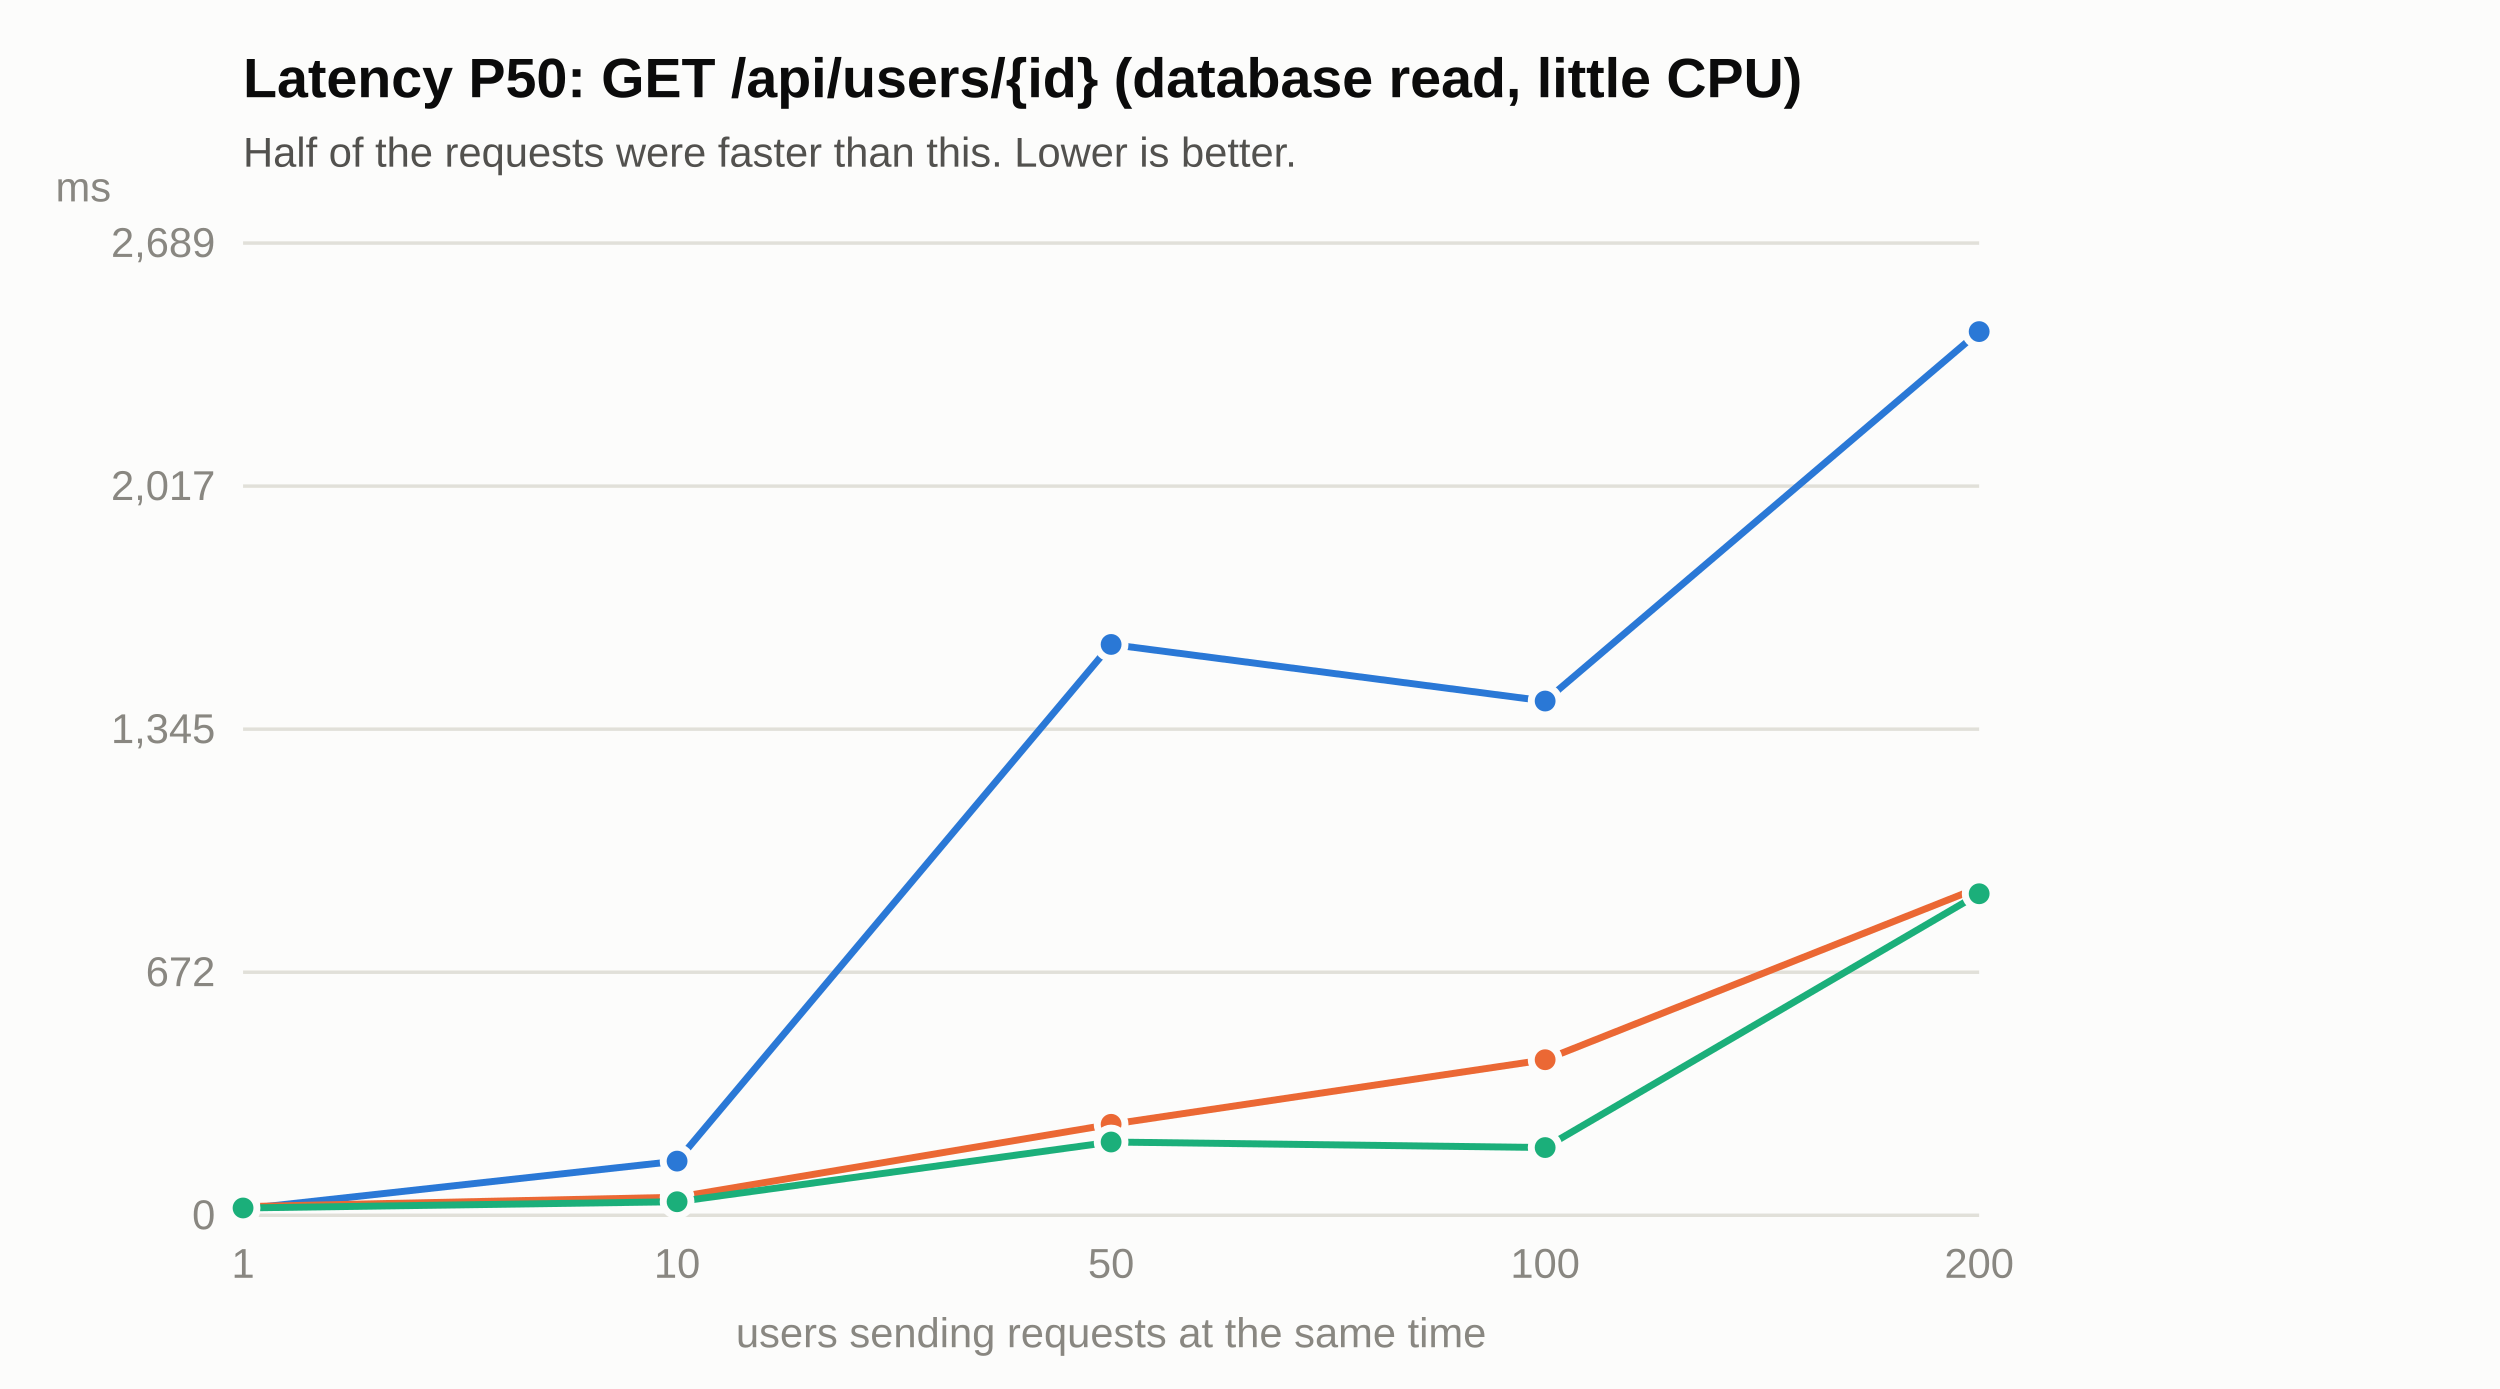
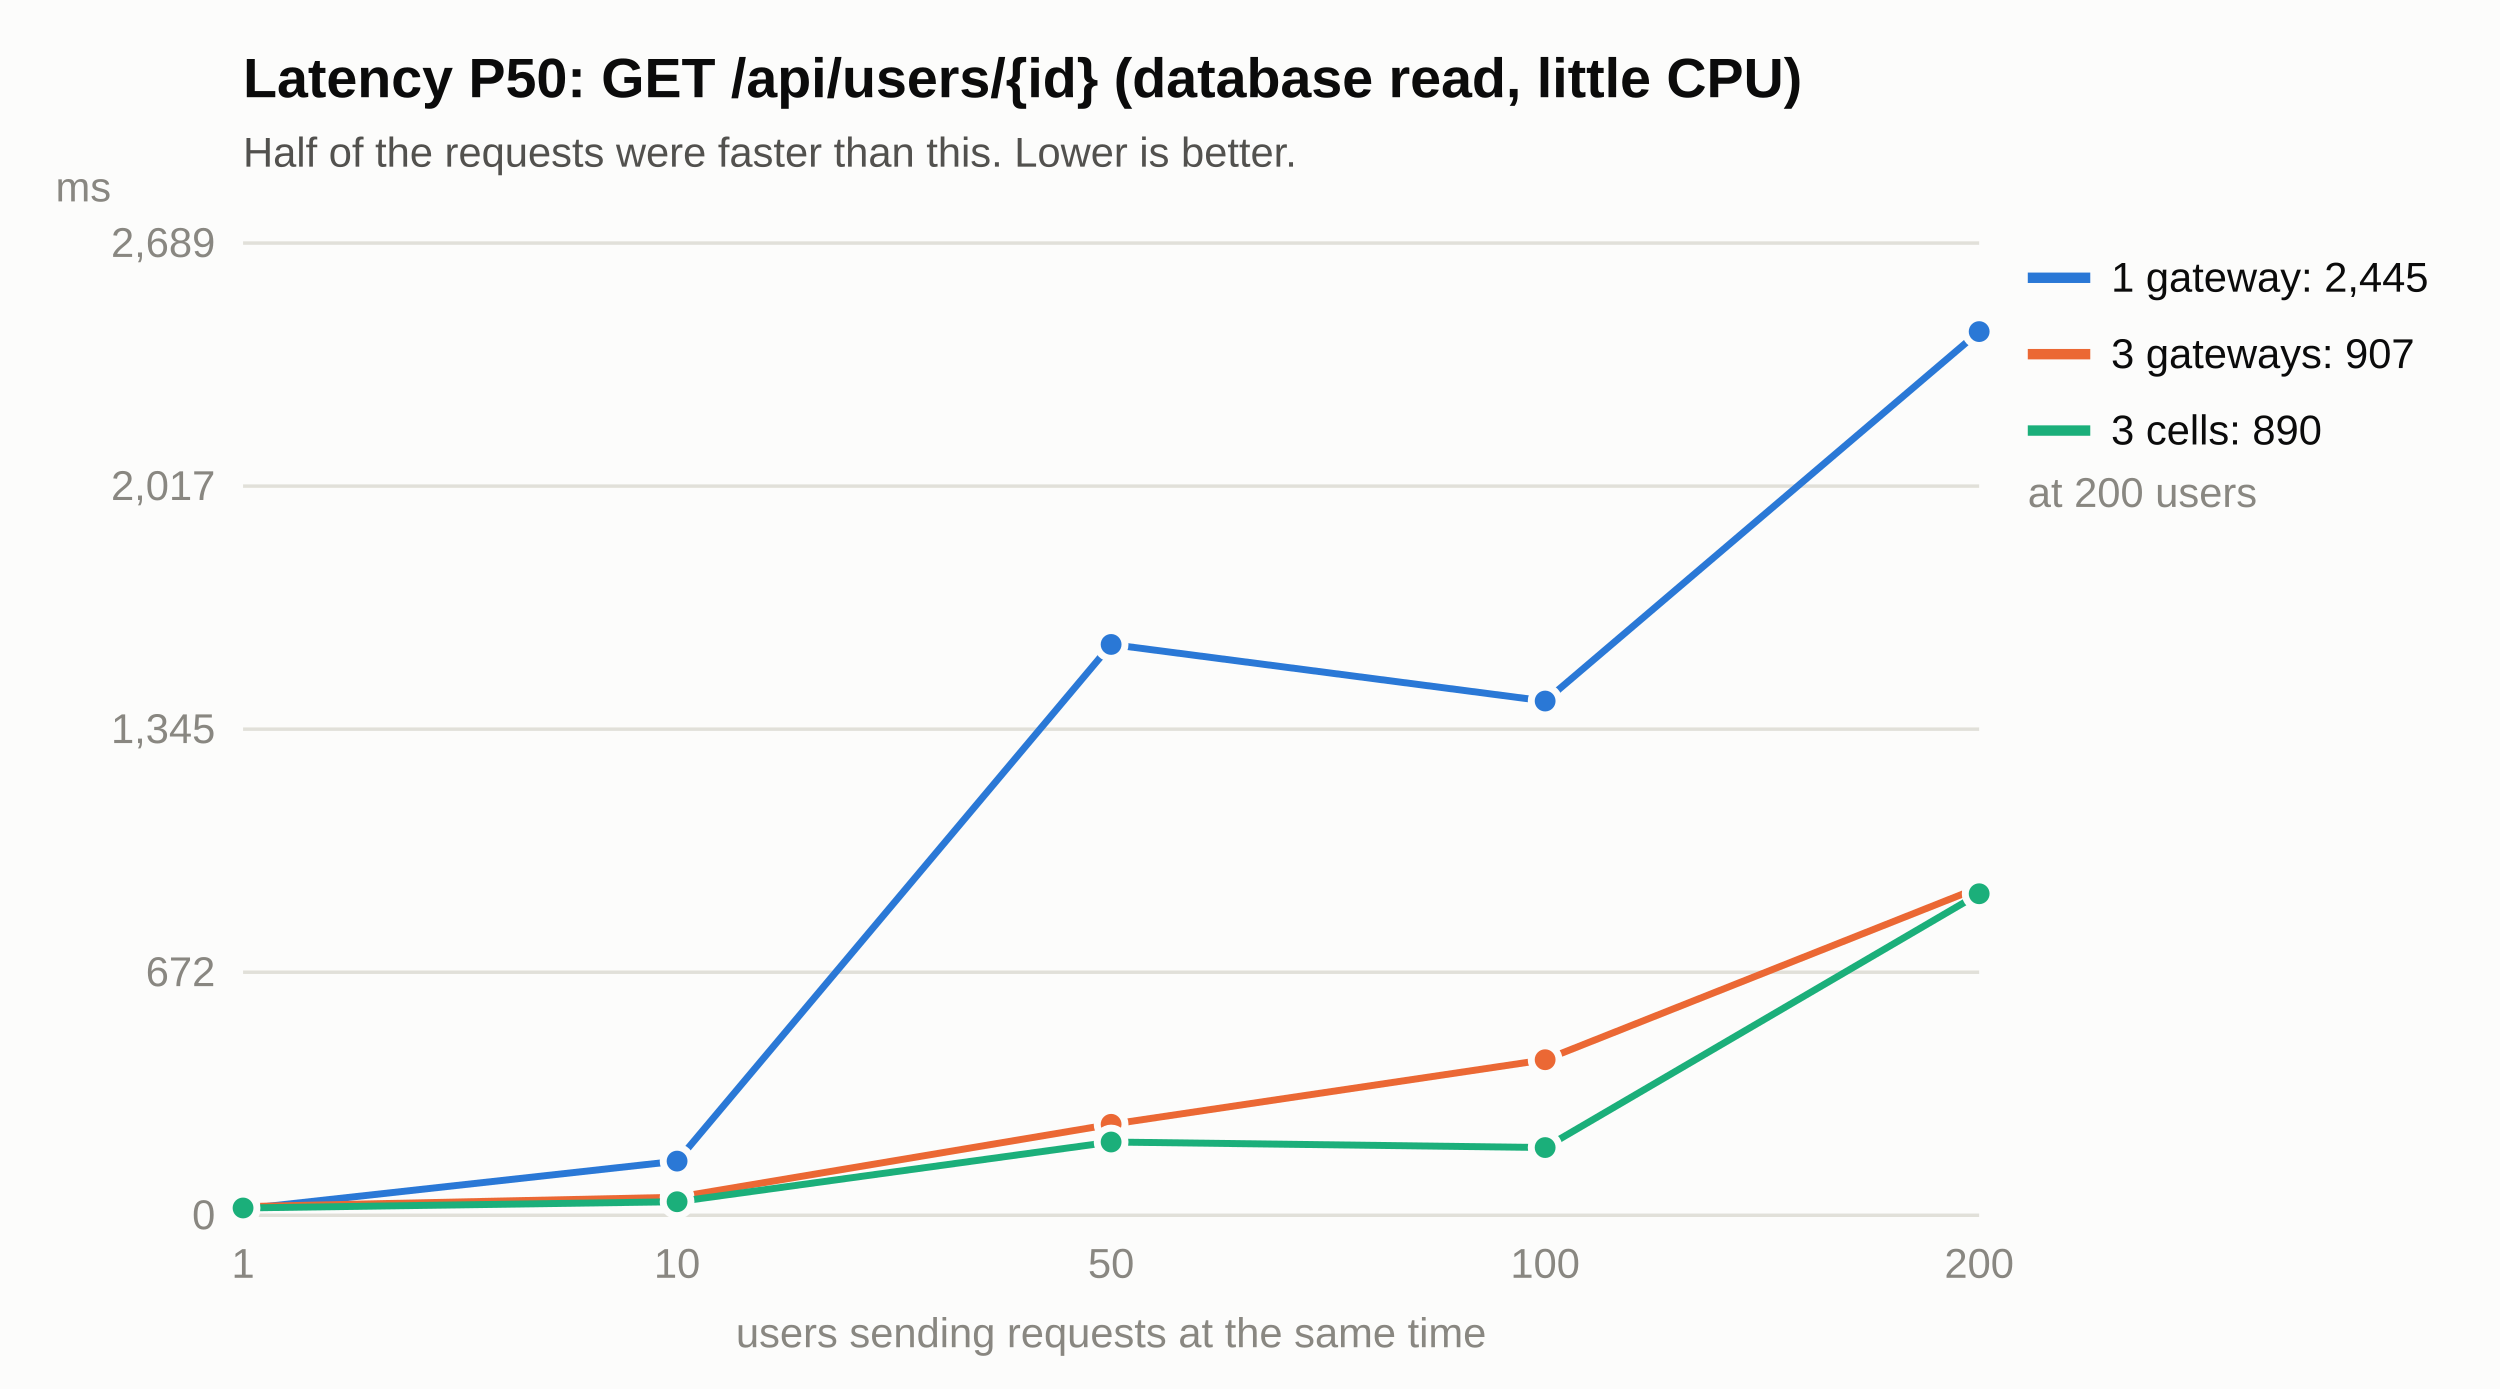
<svg xmlns="http://www.w3.org/2000/svg" width="720" height="400" viewBox="0 0 720 400" font-family="Arial, Helvetica, sans-serif" font-size="12">
  <rect width="720" height="400" fill="#fcfcfb" />
  <text x="70" y="28" font-size="16" font-weight="bold" fill="#0b0b0b">Latency P50: GET /api/users/{id} (database read, little CPU)</text>
  <text x="70" y="48" fill="#52514e">Half of the requests were faster than this. Lower is better.</text>
  <line x1="70" x2="570" y1="350.0" y2="350.0" stroke="#e1e0d9" />
  <text x="62" y="354.0" text-anchor="end" fill="#898781">0</text>
  <line x1="70" x2="570" y1="280.0" y2="280.0" stroke="#e1e0d9" />
  <text x="62" y="284.0" text-anchor="end" fill="#898781">672</text>
  <line x1="70" x2="570" y1="210.0" y2="210.0" stroke="#e1e0d9" />
  <text x="62" y="214.0" text-anchor="end" fill="#898781">1,345</text>
  <line x1="70" x2="570" y1="140.0" y2="140.0" stroke="#e1e0d9" />
  <text x="62" y="144.0" text-anchor="end" fill="#898781">2,017</text>
  <line x1="70" x2="570" y1="70.0" y2="70.0" stroke="#e1e0d9" />
  <text x="62" y="74.0" text-anchor="end" fill="#898781">2,689</text>
  <text x="70.0" y="368" text-anchor="middle" fill="#898781">1</text>
  <text x="195.0" y="368" text-anchor="middle" fill="#898781">10</text>
  <text x="320.0" y="368" text-anchor="middle" fill="#898781">50</text>
  <text x="445.0" y="368" text-anchor="middle" fill="#898781">100</text>
  <text x="570.0" y="368" text-anchor="middle" fill="#898781">200</text>
  <text x="320.0" y="388" text-anchor="middle" fill="#898781">users sending requests at the same time</text>
  <text x="16" y="58" fill="#898781">ms</text>
  <polyline points="70.0,348.2 195.0,334.4 320.0,185.6 445.0,201.9 570.0,95.5" fill="none" stroke="#2a78d6" stroke-width="2" />
  <circle cx="70.0" cy="348.2" r="4" fill="#2a78d6" stroke="#fcfcfb" stroke-width="2" />
  <circle cx="195.0" cy="334.4" r="4" fill="#2a78d6" stroke="#fcfcfb" stroke-width="2" />
  <circle cx="320.0" cy="185.6" r="4" fill="#2a78d6" stroke="#fcfcfb" stroke-width="2" />
  <circle cx="445.0" cy="201.9" r="4" fill="#2a78d6" stroke="#fcfcfb" stroke-width="2" />
  <circle cx="570.0" cy="95.5" r="4" fill="#2a78d6" stroke="#fcfcfb" stroke-width="2" />
  <polyline points="70.0,347.5 195.0,344.8 320.0,323.8 445.0,305.2 570.0,255.6" fill="none" stroke="#eb6834" stroke-width="2" />
  <circle cx="70.0" cy="347.5" r="4" fill="#eb6834" stroke="#fcfcfb" stroke-width="2" />
  <circle cx="195.0" cy="344.8" r="4" fill="#eb6834" stroke="#fcfcfb" stroke-width="2" />
  <circle cx="320.0" cy="323.8" r="4" fill="#eb6834" stroke="#fcfcfb" stroke-width="2" />
  <circle cx="445.0" cy="305.2" r="4" fill="#eb6834" stroke="#fcfcfb" stroke-width="2" />
  <circle cx="570.0" cy="255.6" r="4" fill="#eb6834" stroke="#fcfcfb" stroke-width="2" />
  <polyline points="70.0,347.9 195.0,346.1 320.0,328.9 445.0,330.5 570.0,257.4" fill="none" stroke="#1baf7a" stroke-width="2" />
  <circle cx="70.0" cy="347.9" r="4" fill="#1baf7a" stroke="#fcfcfb" stroke-width="2" />
  <circle cx="195.0" cy="346.1" r="4" fill="#1baf7a" stroke="#fcfcfb" stroke-width="2" />
  <circle cx="320.0" cy="328.9" r="4" fill="#1baf7a" stroke="#fcfcfb" stroke-width="2" />
  <circle cx="445.0" cy="330.5" r="4" fill="#1baf7a" stroke="#fcfcfb" stroke-width="2" />
  <circle cx="570.0" cy="257.4" r="4" fill="#1baf7a" stroke="#fcfcfb" stroke-width="2" />
+   <line x1="584" x2="602" y1="80" y2="80" stroke="#2a78d6" stroke-width="3" />
+   <text x="608" y="84" fill="#0b0b0b">1 gateway: 2,445</text>
+   <line x1="584" x2="602" y1="102" y2="102" stroke="#eb6834" stroke-width="3" />
+   <text x="608" y="106" fill="#0b0b0b">3 gateways: 907</text>
+   <line x1="584" x2="602" y1="124" y2="124" stroke="#1baf7a" stroke-width="3" />
+   <text x="608" y="128" fill="#0b0b0b">3 cells: 890</text>
+   <text x="584" y="146" fill="#898781">at 200 users</text>
</svg>
